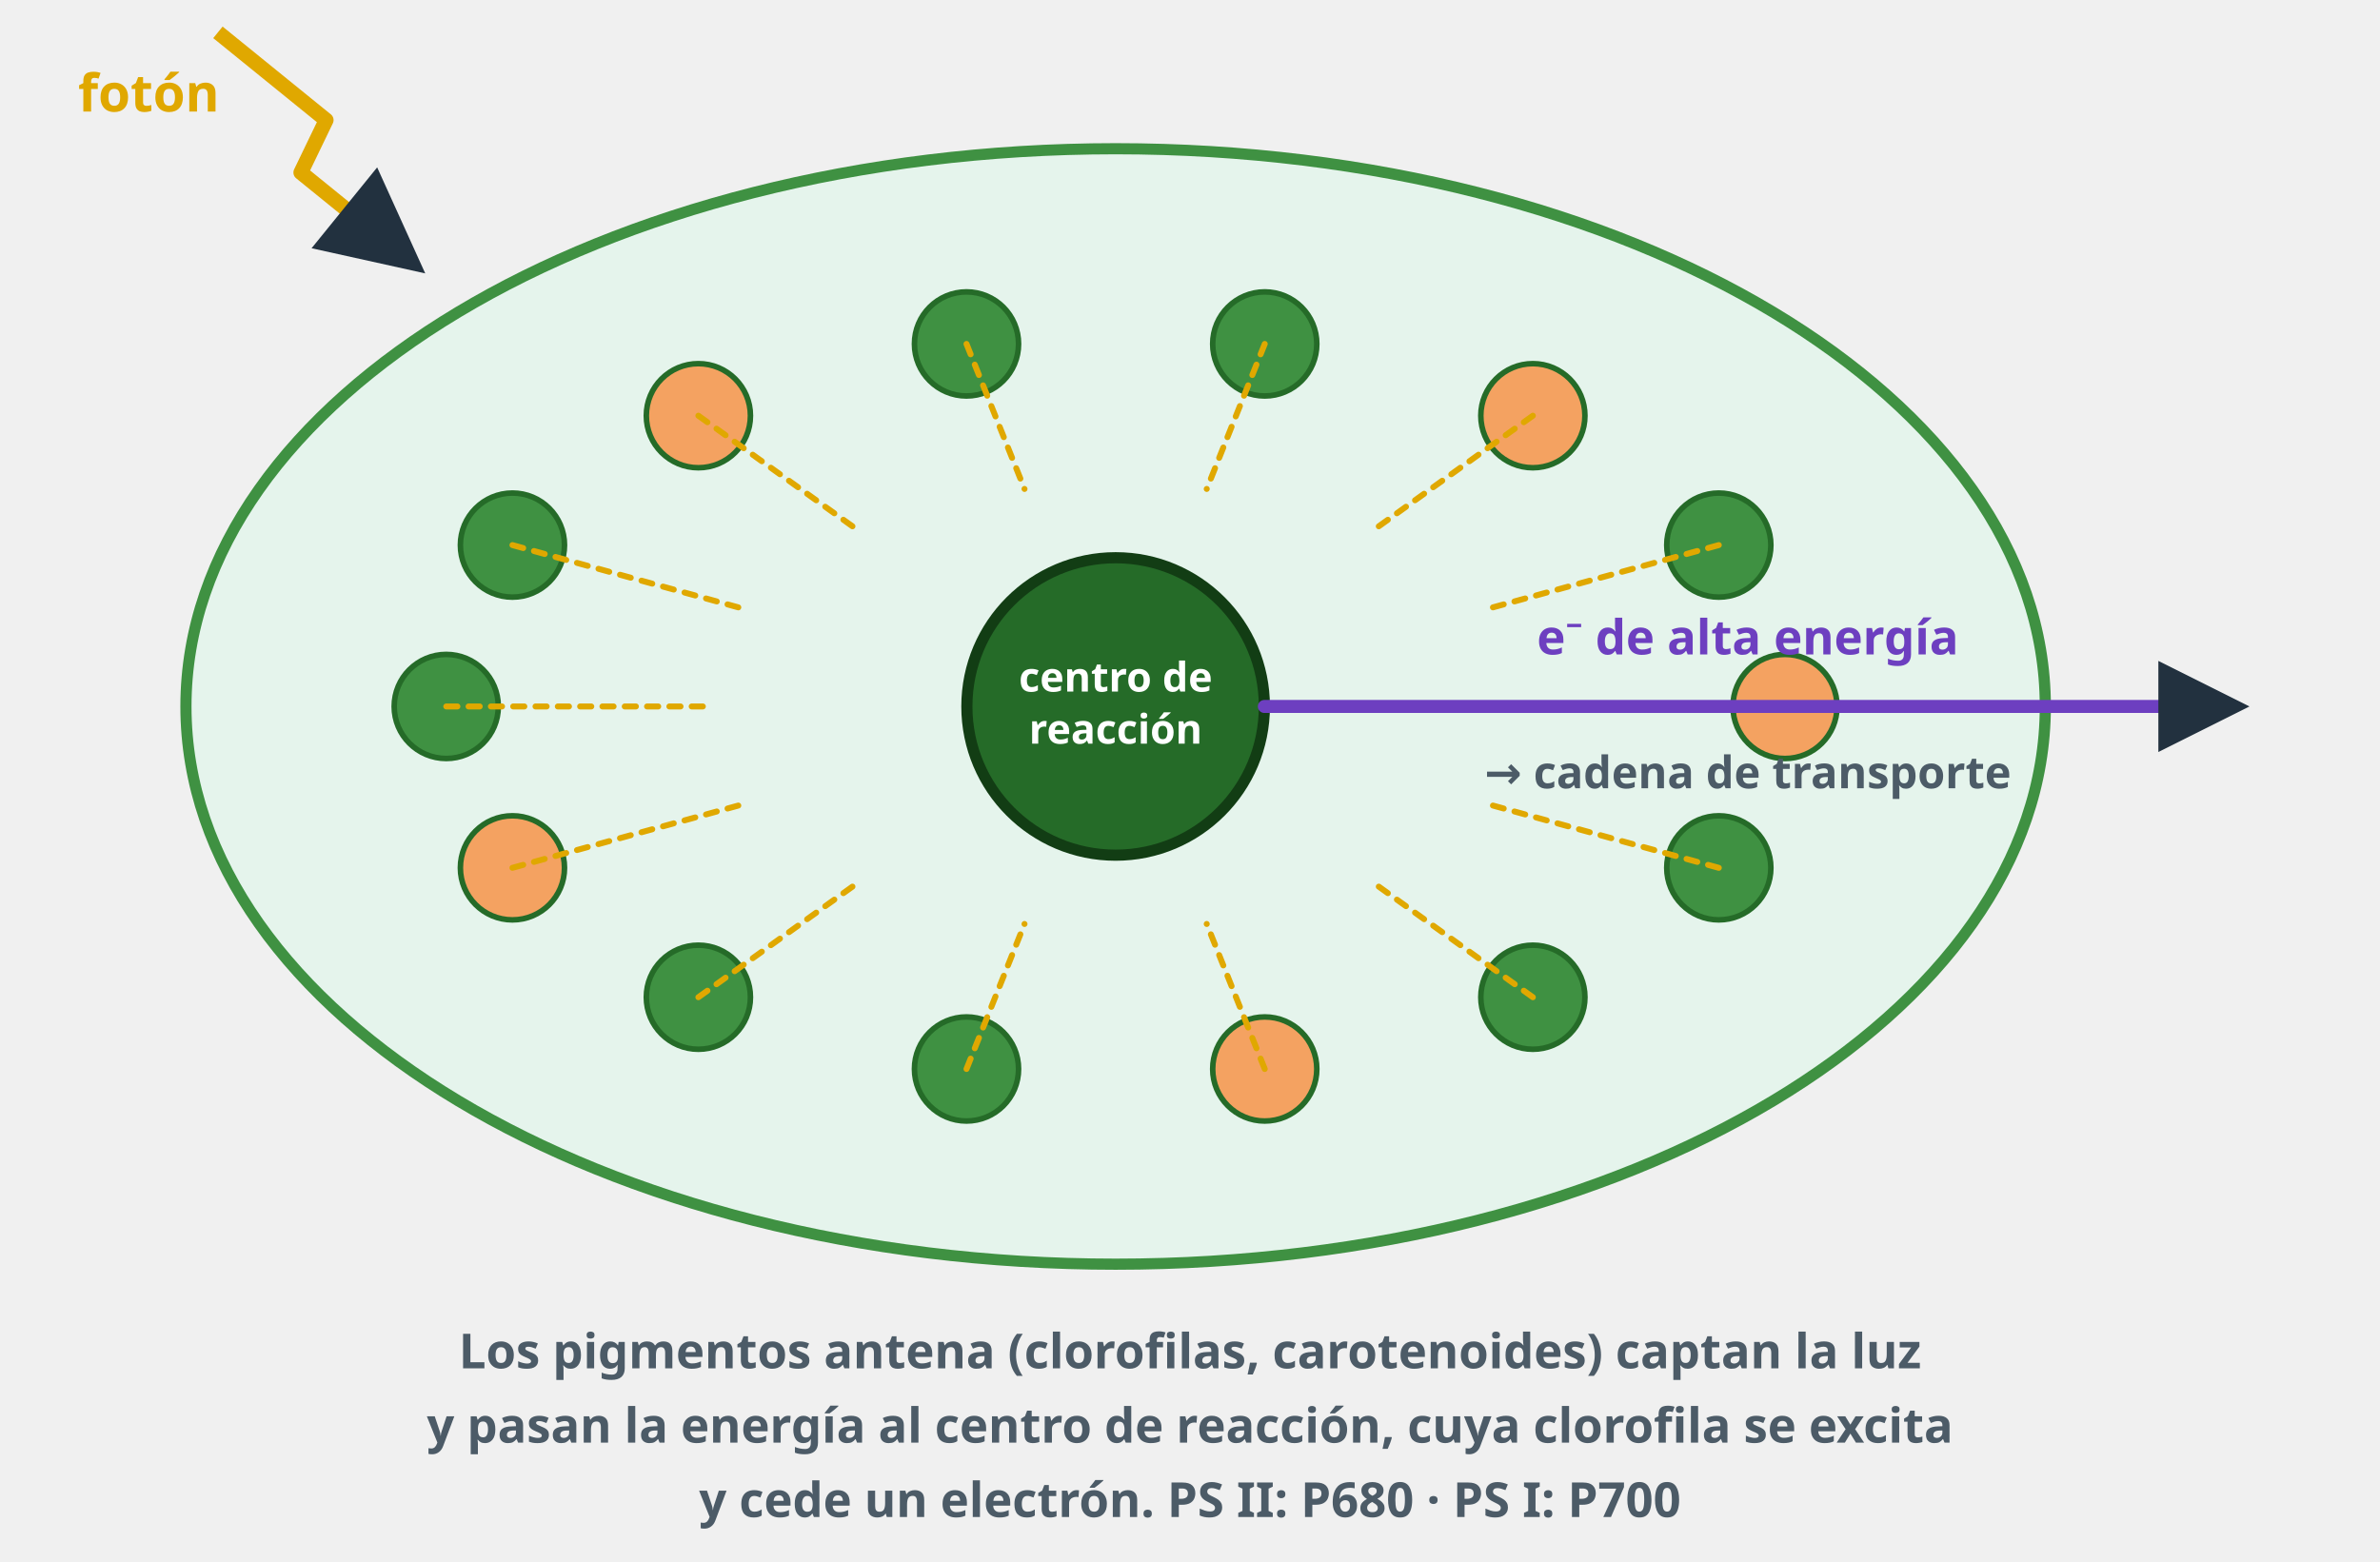
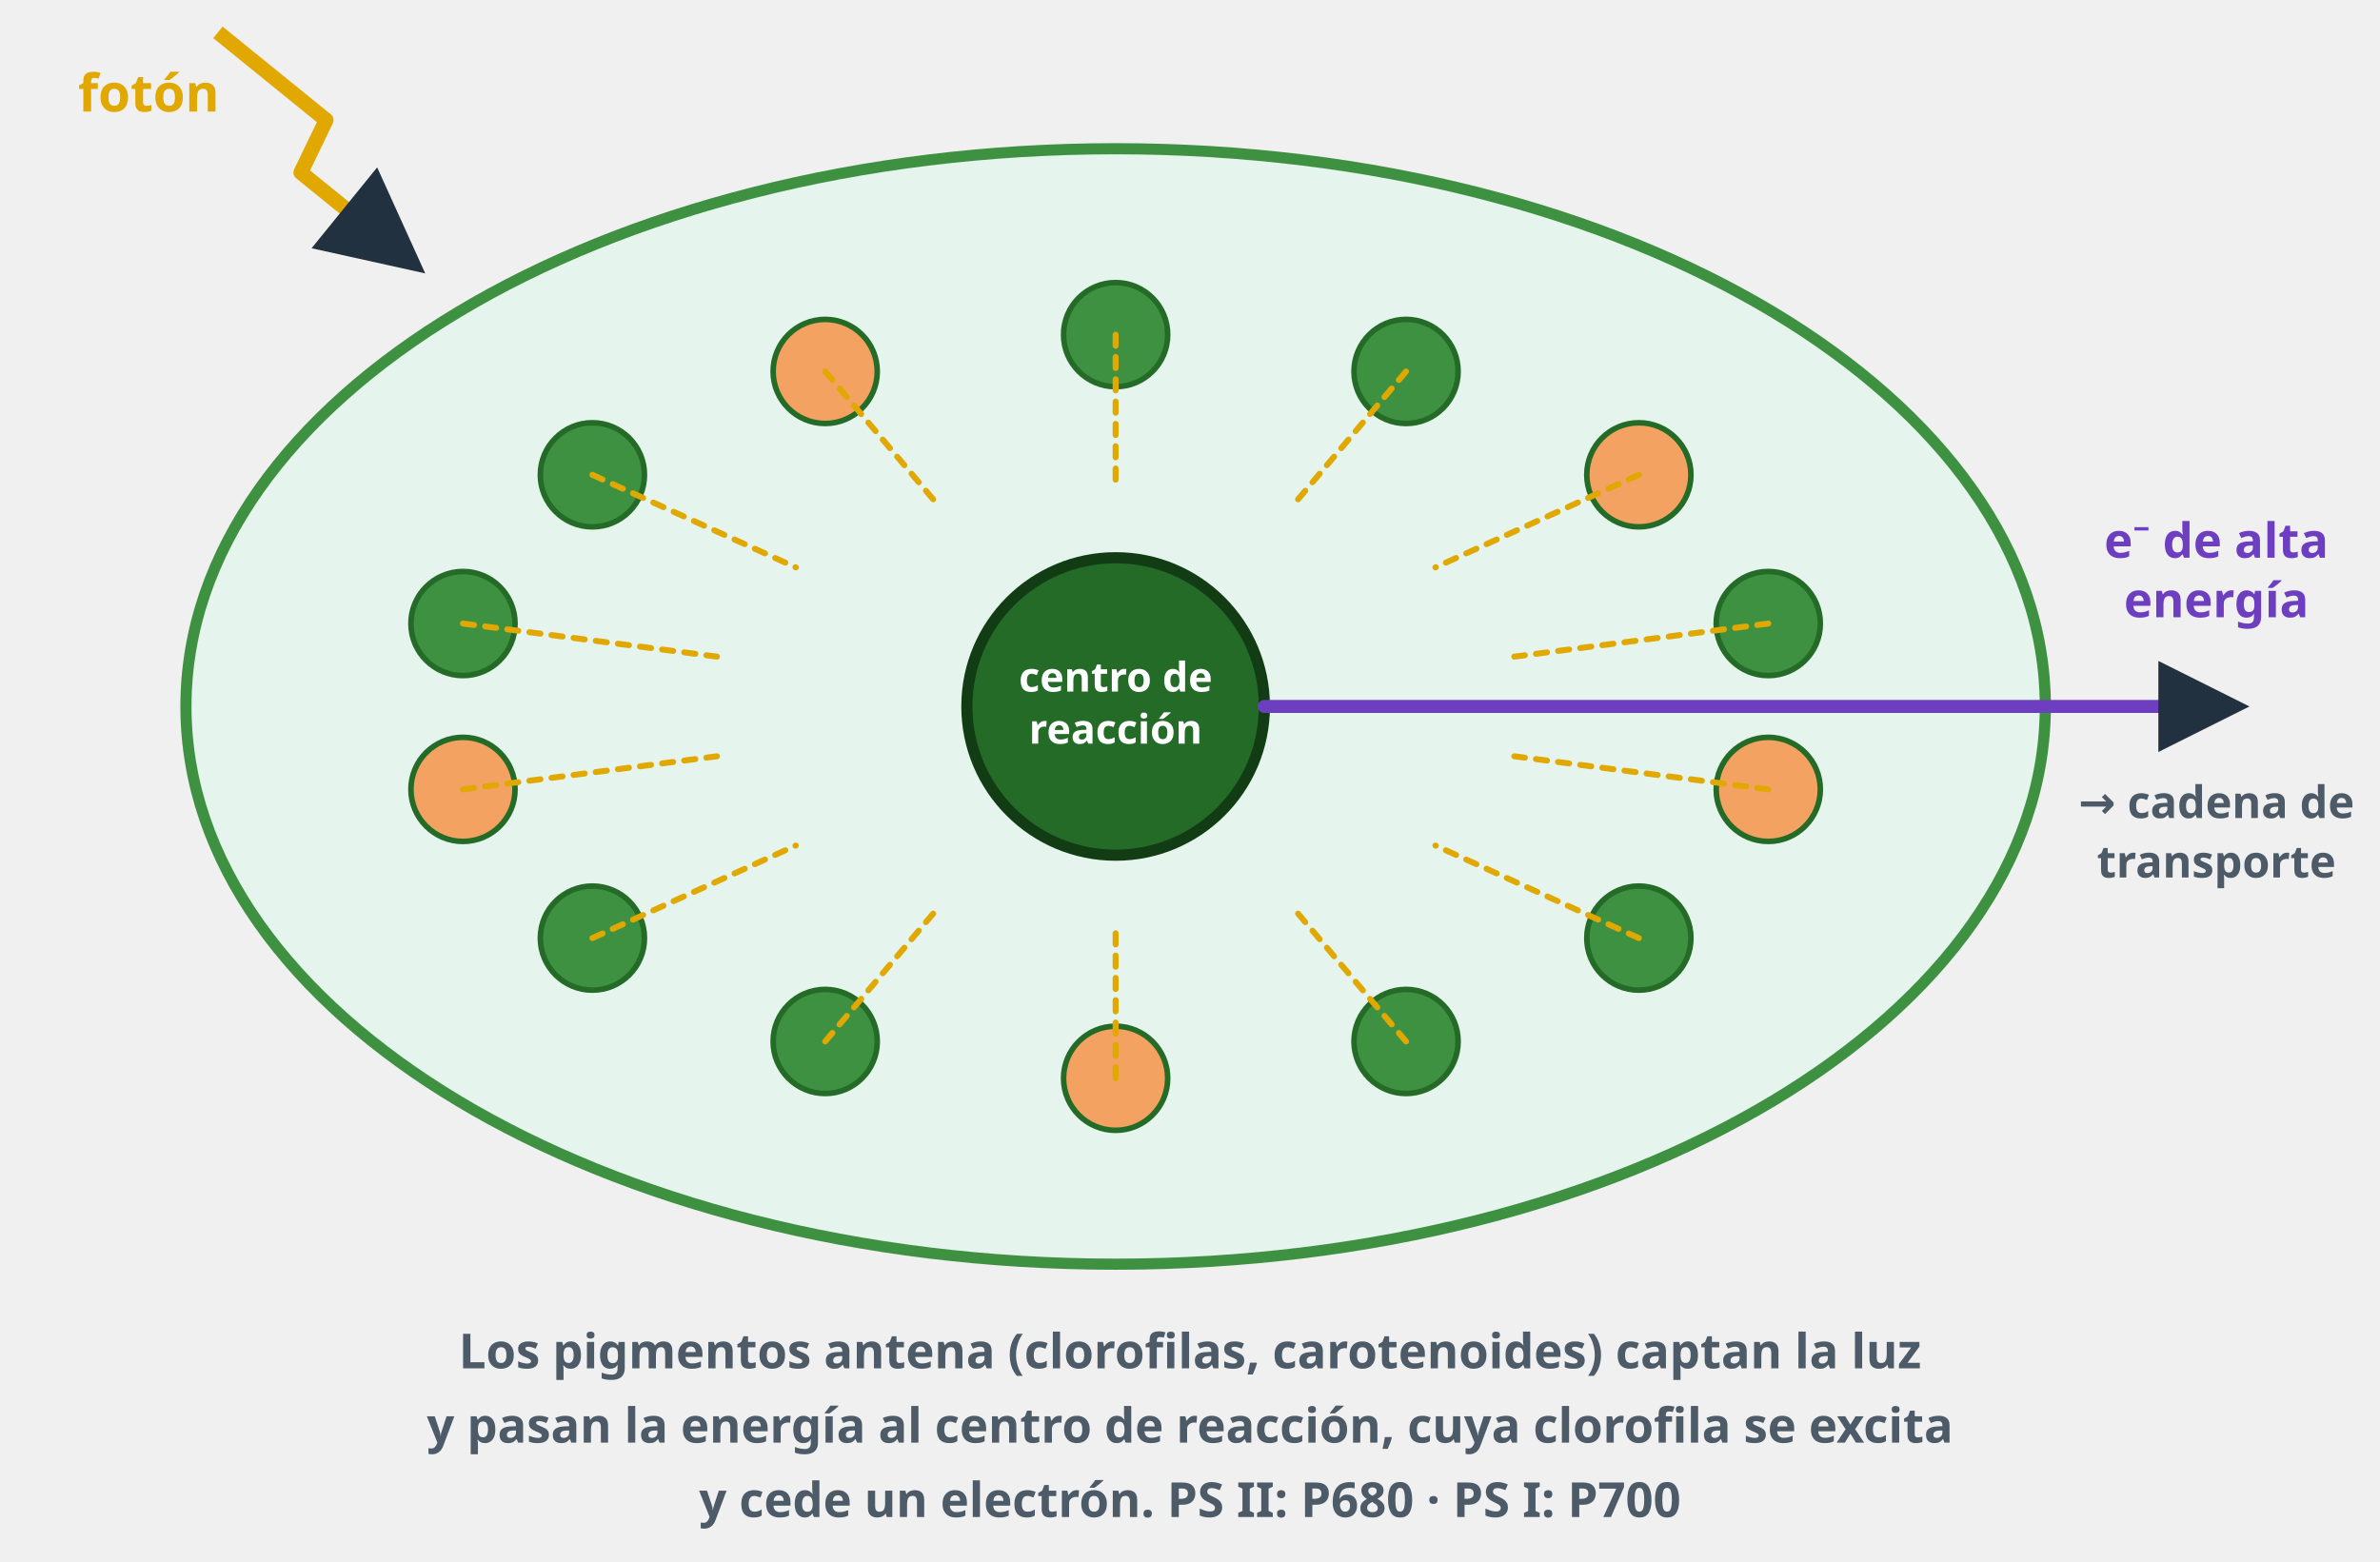
<svg xmlns="http://www.w3.org/2000/svg" viewBox="0 0 640 420" role="img" font-family="Nunito, 'Segoe UI', system-ui, sans-serif">
  <defs>
    <marker id="fl" viewBox="0 0 10 10" refX="8" refY="5" markerWidth="7" markerHeight="7" orient="auto-start-reverse">
      <path d="M0,0 L10,5 L0,10 z" fill="#2a7fc1" />
    </marker>
    <marker id="fk" viewBox="0 0 10 10" refX="8" refY="5" markerWidth="7" markerHeight="7" orient="auto-start-reverse">
      <path d="M0,0 L10,5 L0,10 z" fill="#22313f" />
    </marker>
    <radialGradient id="gO" cx="35%" cy="35%" r="70%">
      <stop offset="0" stop-color="#f08a7e" />
      <stop offset="1" stop-color="#c0392b" />
    </radialGradient>
    <radialGradient id="gH" cx="35%" cy="35%" r="70%">
      <stop offset="0" stop-color="#ffffff" />
      <stop offset="1" stop-color="#d5dde3" />
    </radialGradient>
  </defs>
  <ellipse cx="300" cy="190" rx="250" ry="150" fill="#e5f4ec" stroke="#3f9142" stroke-width="3" />
-   <circle cx="480.0" cy="190.0" r="14" fill="#f4a261" stroke="#256b28" stroke-width="1.5" />
-   <line x1="480.0" y1="190.0" x2="410.0" y2="190.0" stroke="#e0a800" stroke-width="1.6" stroke-linecap="round" stroke-dasharray="3 3" />
-   <circle cx="462.2" cy="233.4" r="14" fill="#3f9142" stroke="#256b28" stroke-width="1.5" />
-   <line x1="462.2" y1="233.4" x2="399.1" y2="216.0" stroke="#e0a800" stroke-width="1.6" stroke-linecap="round" stroke-dasharray="3 3" />
-   <circle cx="412.2" cy="268.2" r="14" fill="#3f9142" stroke="#256b28" stroke-width="1.5" />
-   <line x1="412.2" y1="268.2" x2="368.6" y2="236.9" stroke="#e0a800" stroke-width="1.6" stroke-linecap="round" stroke-dasharray="3 3" />
-   <circle cx="340.1" cy="287.5" r="14" fill="#f4a261" stroke="#256b28" stroke-width="1.5" />
-   <line x1="340.1" y1="287.5" x2="324.5" y2="248.5" stroke="#e0a800" stroke-width="1.6" stroke-linecap="round" stroke-dasharray="3 3" />
-   <circle cx="259.9" cy="287.5" r="14" fill="#3f9142" stroke="#256b28" stroke-width="1.5" />
-   <line x1="259.9" y1="287.5" x2="275.5" y2="248.5" stroke="#e0a800" stroke-width="1.6" stroke-linecap="round" stroke-dasharray="3 3" />
-   <circle cx="187.8" cy="268.2" r="14" fill="#3f9142" stroke="#256b28" stroke-width="1.5" />
-   <line x1="187.8" y1="268.2" x2="231.4" y2="236.9" stroke="#e0a800" stroke-width="1.6" stroke-linecap="round" stroke-dasharray="3 3" />
-   <circle cx="137.8" cy="233.4" r="14" fill="#f4a261" stroke="#256b28" stroke-width="1.5" />
-   <line x1="137.8" y1="233.4" x2="200.9" y2="216.0" stroke="#e0a800" stroke-width="1.6" stroke-linecap="round" stroke-dasharray="3 3" />
-   <circle cx="120.0" cy="190.0" r="14" fill="#3f9142" stroke="#256b28" stroke-width="1.5" />
-   <line x1="120.0" y1="190.0" x2="190.0" y2="190.0" stroke="#e0a800" stroke-width="1.6" stroke-linecap="round" stroke-dasharray="3 3" />
-   <circle cx="137.8" cy="146.6" r="14" fill="#3f9142" stroke="#256b28" stroke-width="1.5" />
-   <line x1="137.8" y1="146.6" x2="200.9" y2="164.0" stroke="#e0a800" stroke-width="1.6" stroke-linecap="round" stroke-dasharray="3 3" />
-   <circle cx="187.8" cy="111.8" r="14" fill="#f4a261" stroke="#256b28" stroke-width="1.5" />
-   <line x1="187.8" y1="111.8" x2="231.4" y2="143.1" stroke="#e0a800" stroke-width="1.6" stroke-linecap="round" stroke-dasharray="3 3" />
-   <circle cx="259.9" cy="92.5" r="14" fill="#3f9142" stroke="#256b28" stroke-width="1.5" />
-   <line x1="259.9" y1="92.5" x2="275.5" y2="131.5" stroke="#e0a800" stroke-width="1.6" stroke-linecap="round" stroke-dasharray="3 3" />
-   <circle cx="340.1" cy="92.5" r="14" fill="#3f9142" stroke="#256b28" stroke-width="1.5" />
-   <line x1="340.1" y1="92.5" x2="324.5" y2="131.5" stroke="#e0a800" stroke-width="1.6" stroke-linecap="round" stroke-dasharray="3 3" />
-   <circle cx="412.2" cy="111.8" r="14" fill="#f4a261" stroke="#256b28" stroke-width="1.5" />
-   <line x1="412.2" y1="111.8" x2="368.6" y2="143.1" stroke="#e0a800" stroke-width="1.6" stroke-linecap="round" stroke-dasharray="3 3" />
-   <circle cx="462.2" cy="146.6" r="14" fill="#3f9142" stroke="#256b28" stroke-width="1.5" />
-   <line x1="462.2" y1="146.6" x2="399.1" y2="164.0" stroke="#e0a800" stroke-width="1.6" stroke-linecap="round" stroke-dasharray="3 3" />
+   <circle cx="475.5" cy="212.3" r="14" fill="#f4a261" stroke="#256b28" stroke-width="1.5" />
+   <line x1="475.5" y1="212.3" x2="407.2" y2="203.4" stroke="#e0a800" stroke-width="1.6" stroke-linecap="round" stroke-dasharray="3 3" />
+   <circle cx="440.7" cy="252.3" r="14" fill="#3f9142" stroke="#256b28" stroke-width="1.5" />
+   <line x1="440.7" y1="252.3" x2="386.0" y2="227.4" stroke="#e0a800" stroke-width="1.6" stroke-linecap="round" stroke-dasharray="3 3" />
+   <circle cx="378.1" cy="280.1" r="14" fill="#3f9142" stroke="#256b28" stroke-width="1.5" />
+   <line x1="378.1" y1="280.1" x2="347.7" y2="244.1" stroke="#e0a800" stroke-width="1.6" stroke-linecap="round" stroke-dasharray="3 3" />
+   <circle cx="300.0" cy="290.0" r="14" fill="#f4a261" stroke="#256b28" stroke-width="1.5" />
+   <line x1="300.0" y1="290.0" x2="300.0" y2="250.0" stroke="#e0a800" stroke-width="1.6" stroke-linecap="round" stroke-dasharray="3 3" />
+   <circle cx="221.9" cy="280.1" r="14" fill="#3f9142" stroke="#256b28" stroke-width="1.5" />
+   <line x1="221.9" y1="280.1" x2="252.3" y2="244.1" stroke="#e0a800" stroke-width="1.6" stroke-linecap="round" stroke-dasharray="3 3" />
+   <circle cx="159.3" cy="252.3" r="14" fill="#3f9142" stroke="#256b28" stroke-width="1.5" />
+   <line x1="159.3" y1="252.3" x2="214.0" y2="227.4" stroke="#e0a800" stroke-width="1.6" stroke-linecap="round" stroke-dasharray="3 3" />
+   <circle cx="124.5" cy="212.3" r="14" fill="#f4a261" stroke="#256b28" stroke-width="1.5" />
+   <line x1="124.5" y1="212.3" x2="192.8" y2="203.4" stroke="#e0a800" stroke-width="1.6" stroke-linecap="round" stroke-dasharray="3 3" />
+   <circle cx="124.5" cy="167.7" r="14" fill="#3f9142" stroke="#256b28" stroke-width="1.5" />
+   <line x1="124.5" y1="167.7" x2="192.8" y2="176.6" stroke="#e0a800" stroke-width="1.6" stroke-linecap="round" stroke-dasharray="3 3" />
+   <circle cx="159.3" cy="127.7" r="14" fill="#3f9142" stroke="#256b28" stroke-width="1.5" />
+   <line x1="159.3" y1="127.7" x2="214.0" y2="152.6" stroke="#e0a800" stroke-width="1.6" stroke-linecap="round" stroke-dasharray="3 3" />
+   <circle cx="221.9" cy="99.9" r="14" fill="#f4a261" stroke="#256b28" stroke-width="1.5" />
+   <line x1="221.9" y1="99.9" x2="252.3" y2="135.9" stroke="#e0a800" stroke-width="1.6" stroke-linecap="round" stroke-dasharray="3 3" />
+   <circle cx="300.0" cy="90.0" r="14" fill="#3f9142" stroke="#256b28" stroke-width="1.5" />
+   <line x1="300.0" y1="90.0" x2="300.0" y2="130.0" stroke="#e0a800" stroke-width="1.6" stroke-linecap="round" stroke-dasharray="3 3" />
+   <circle cx="378.1" cy="99.9" r="14" fill="#3f9142" stroke="#256b28" stroke-width="1.5" />
+   <line x1="378.1" y1="99.9" x2="347.7" y2="135.9" stroke="#e0a800" stroke-width="1.6" stroke-linecap="round" stroke-dasharray="3 3" />
+   <circle cx="440.7" cy="127.7" r="14" fill="#f4a261" stroke="#256b28" stroke-width="1.5" />
+   <line x1="440.7" y1="127.7" x2="386.0" y2="152.6" stroke="#e0a800" stroke-width="1.6" stroke-linecap="round" stroke-dasharray="3 3" />
+   <circle cx="475.5" cy="167.7" r="14" fill="#3f9142" stroke="#256b28" stroke-width="1.5" />
+   <line x1="475.5" y1="167.7" x2="407.2" y2="176.6" stroke="#e0a800" stroke-width="1.6" stroke-linecap="round" stroke-dasharray="3 3" />
  <circle cx="300" cy="190" r="40" fill="#256b28" stroke="#123d14" stroke-width="3" />
  <text x="300.0" y="186.0" font-size="11" text-anchor="middle" font-weight="900" fill="#fff">centro de</text>
  <text x="300.0" y="200.0" font-size="11" text-anchor="middle" font-weight="900" fill="#fff">reacción</text>
  <path d="M58.6,8.7 L87.7,32.3 L80.9,46.4 L110.0,70.0" fill="none" stroke="#e0a800" stroke-width="4" stroke-linejoin="round" marker-end="url(#fk)" />
  <text x="40.0" y="30.0" font-size="14" text-anchor="middle" font-weight="900" fill="#e0a800">fotón</text>
  <line x1="340.0" y1="190.0" x2="600.0" y2="190.0" stroke="#6d3fc0" stroke-width="3.5" stroke-linecap="round" marker-end="url(#fk)" />
-   <text x="470.0" y="176.0" font-size="13" text-anchor="middle" font-weight="900" fill="#6d3fc0">e⁻ de alta energía</text>
-   <text x="470.0" y="212.0" font-size="12" text-anchor="middle" font-weight="800" fill="#4c5b67">→ cadena de transporte</text>
+   <text x="596.0" y="150.0" font-size="13" text-anchor="middle" font-weight="900" fill="#6d3fc0">e⁻ de alta</text>
+   <text x="596.0" y="166.0" font-size="13" text-anchor="middle" font-weight="900" fill="#6d3fc0">energía</text>
+   <text x="596.0" y="220.0" font-size="12" text-anchor="middle" font-weight="800" fill="#4c5b67">→ cadena de</text>
+   <text x="596.0" y="236.0" font-size="12" text-anchor="middle" font-weight="800" fill="#4c5b67">transporte</text>
  <text x="320.0" y="368.0" font-size="13" text-anchor="middle" font-weight="800" fill="#4c5b67">Los pigmentos antena (clorofilas, carotenoides) captan la luz</text>
  <text x="320.0" y="388.0" font-size="13" text-anchor="middle" font-weight="800" fill="#4c5b67">y pasan la energía al centro de reacción, cuya clorofila se excita</text>
  <text x="320.0" y="408.0" font-size="13" text-anchor="middle" font-weight="800" fill="#4c5b67">y cede un electrón. PS II: P680 · PS I: P700</text>
</svg>
